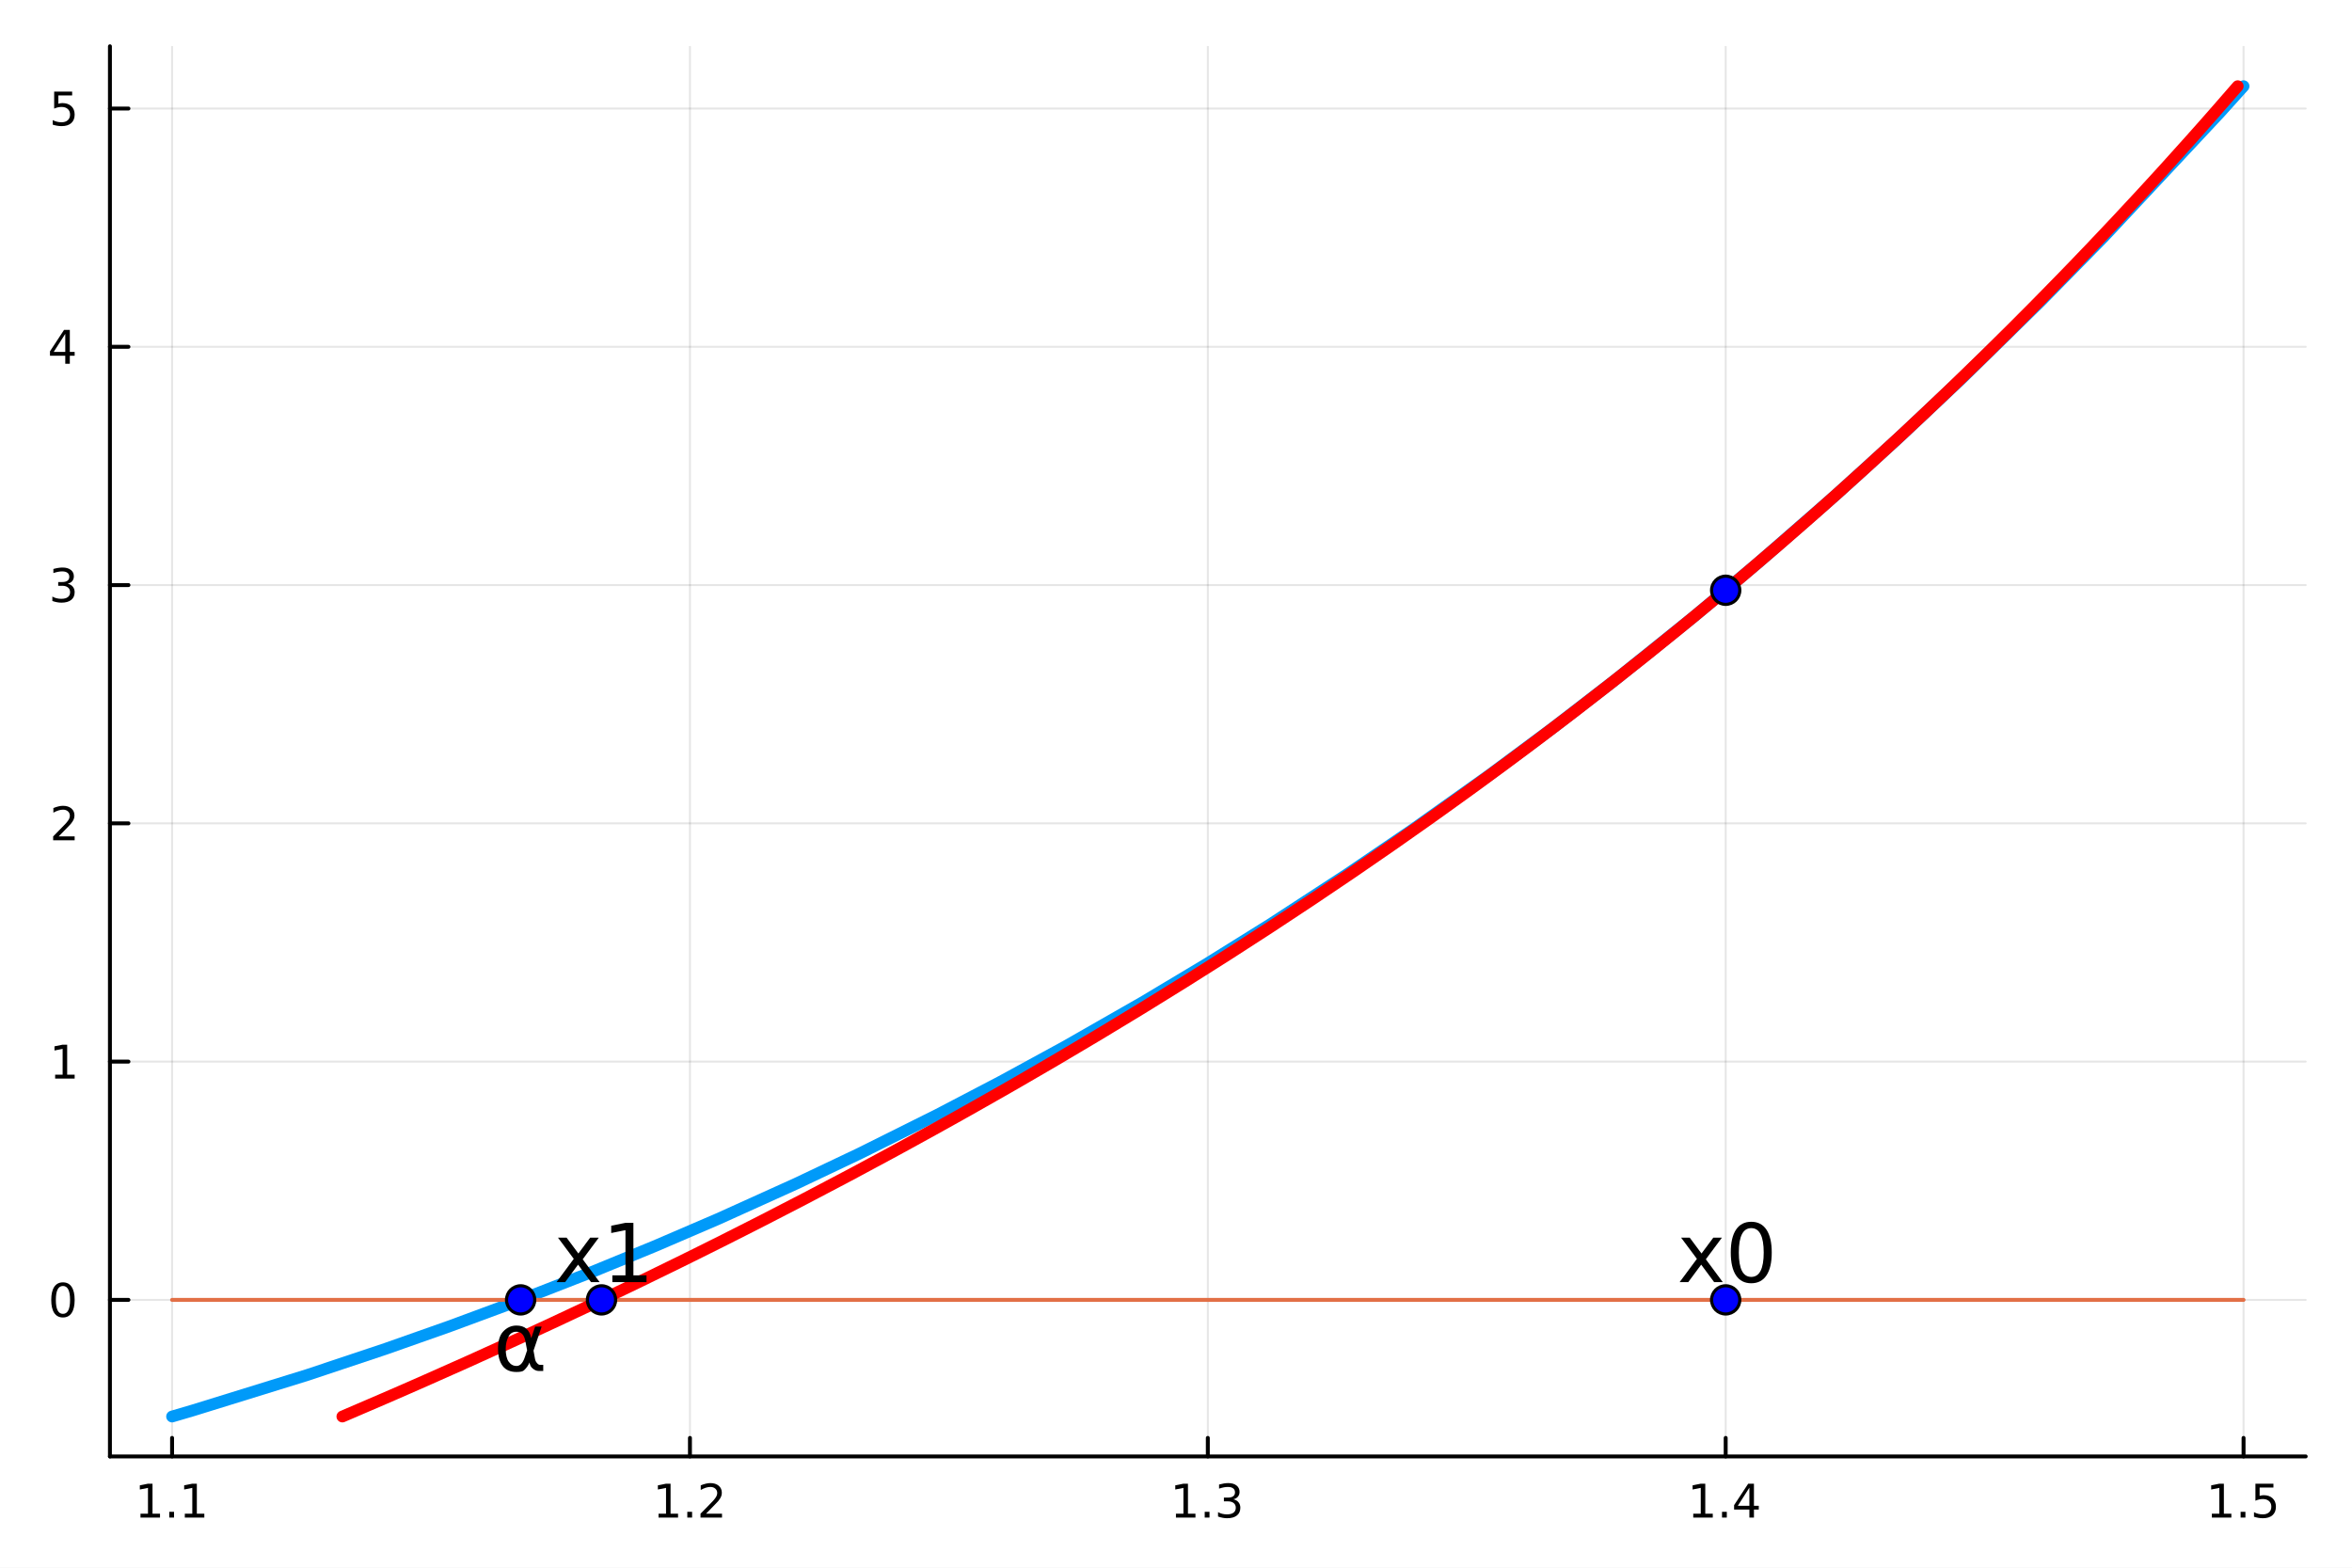
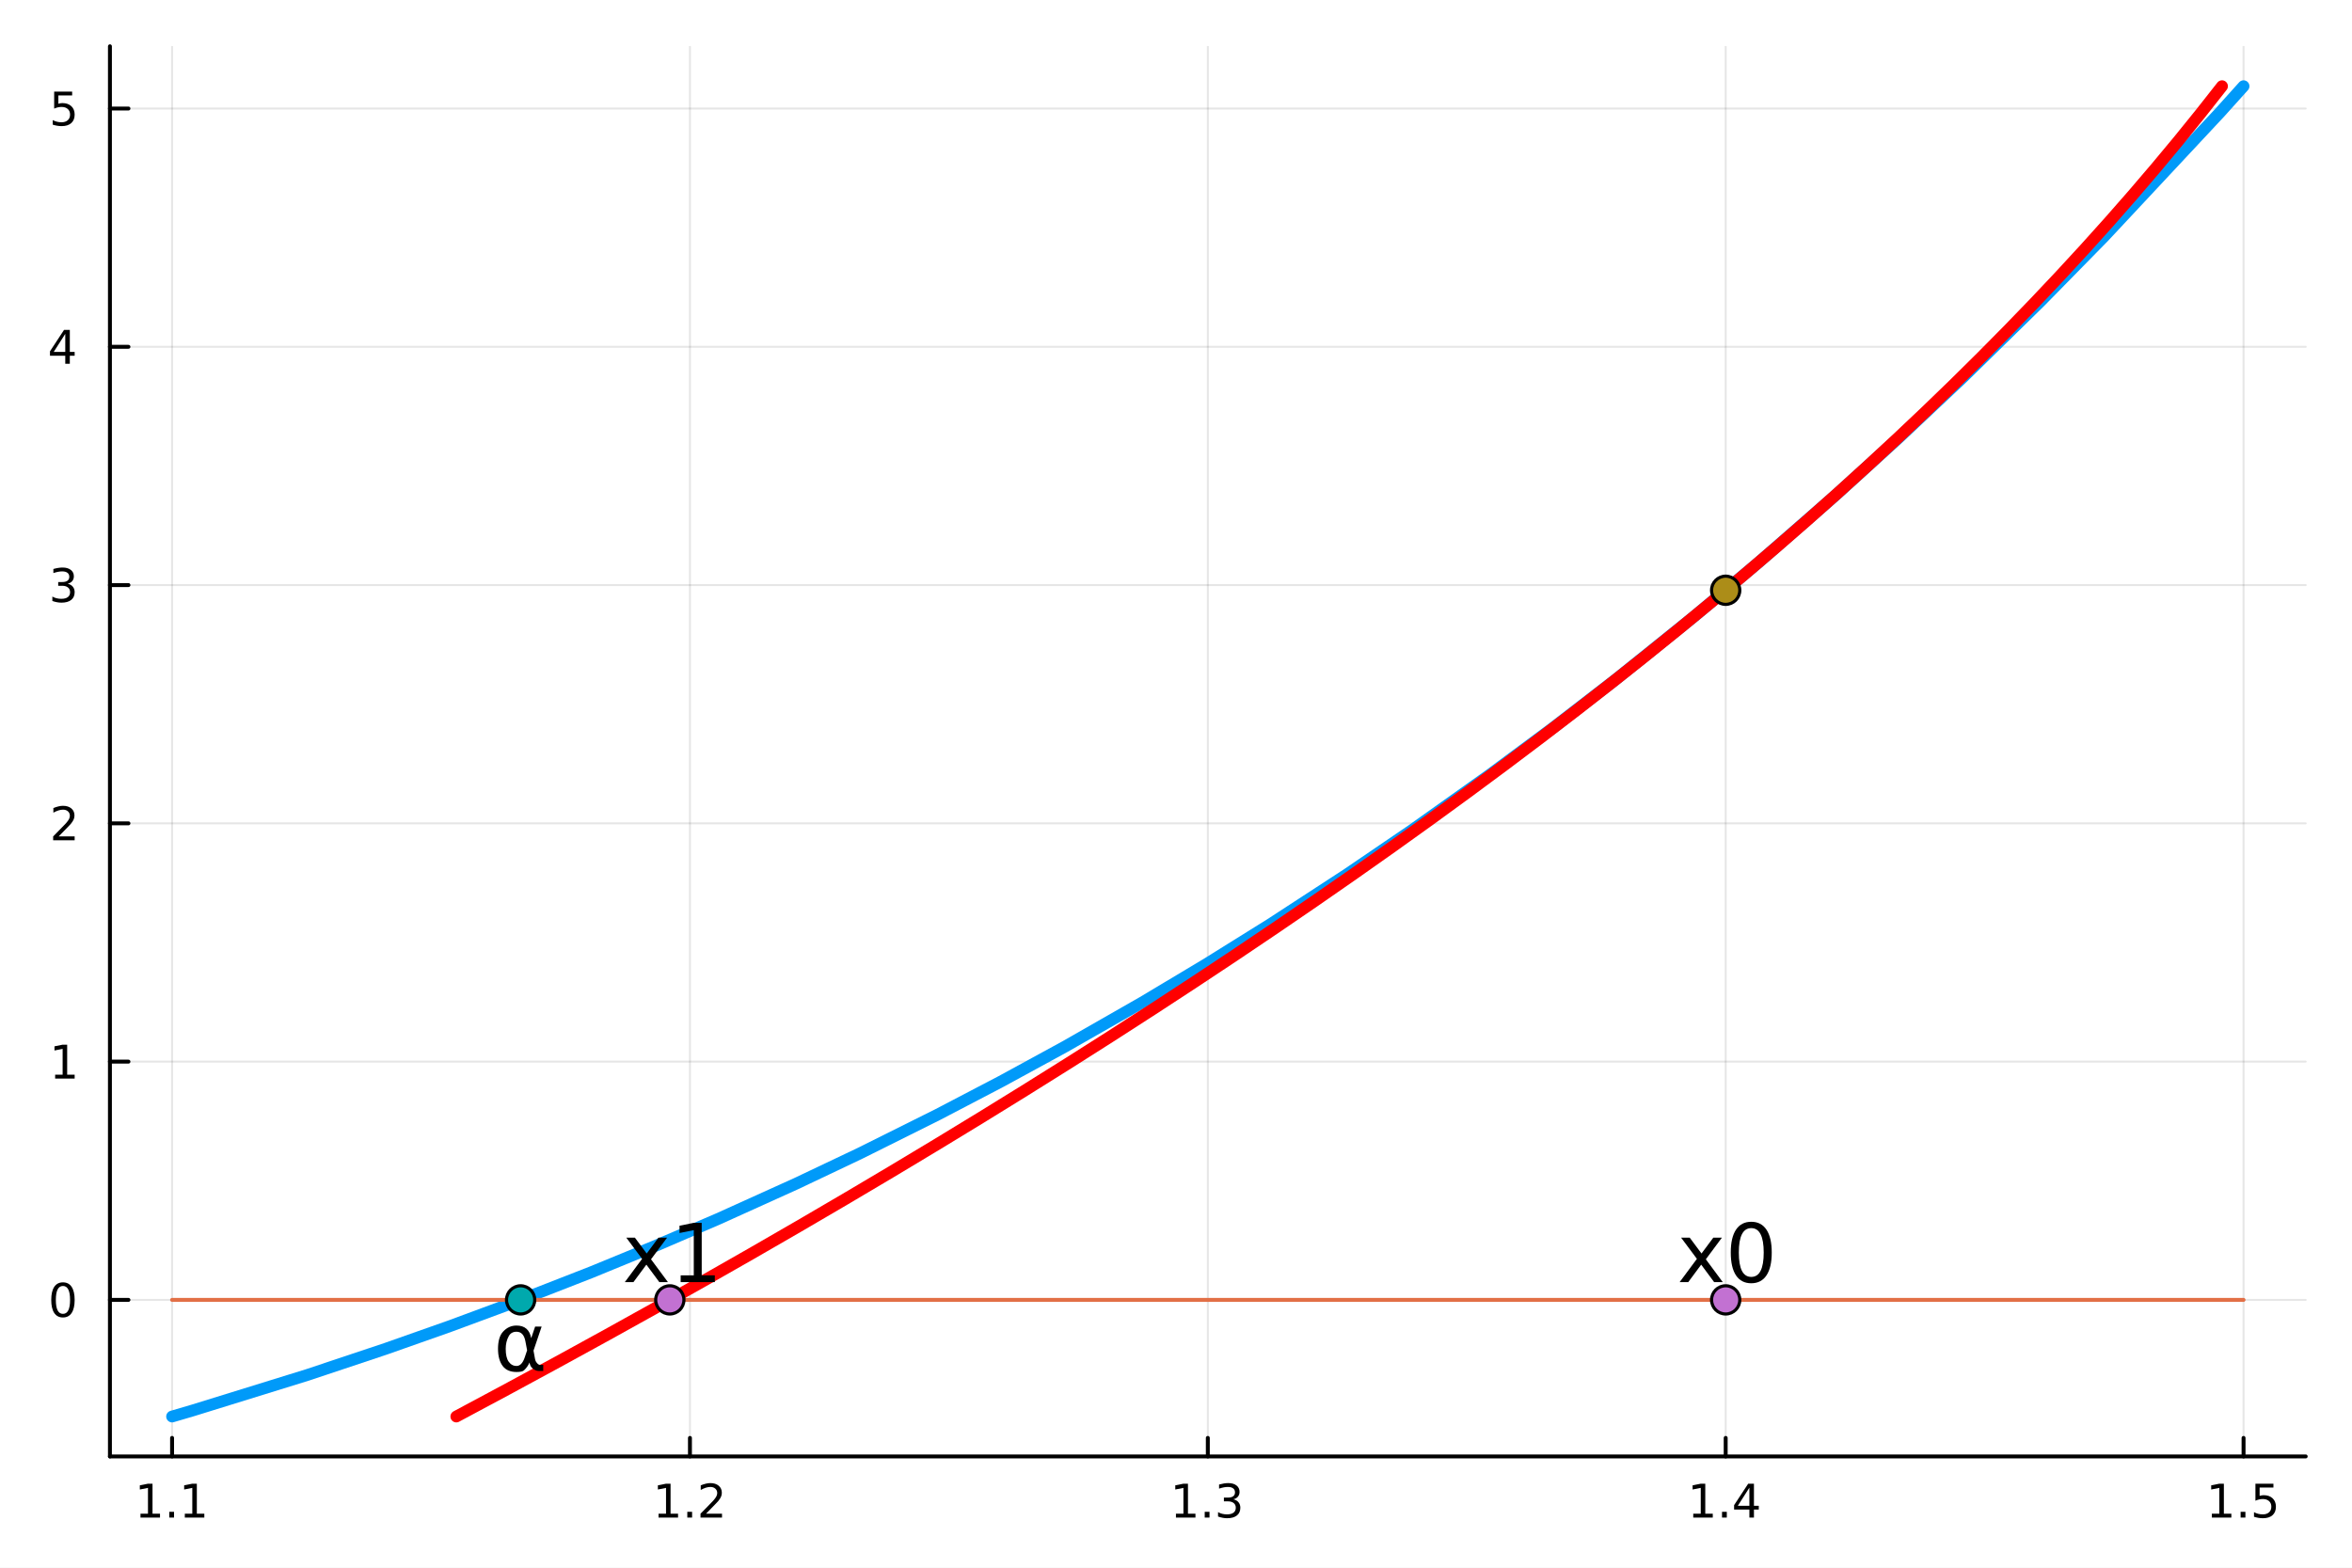
<svg xmlns="http://www.w3.org/2000/svg" width="600" height="400" viewBox="0 0 2400 1600">
  <defs>
    <clipPath id="clip190">
      <rect x="0" y="0" width="2400" height="1600" />
    </clipPath>
  </defs>
  <path clip-path="url(#clip190)" d="M0 1600 L2400 1600 L2400 0 L0 0  Z" fill="#ffffff" fill-rule="evenodd" fill-opacity="1" />
  <defs>
    <clipPath id="clip191">
      <rect x="112" y="47" width="2242" height="1440" />
    </clipPath>
  </defs>
  <path clip-path="url(#clip190)" d="M112.177 1486.45 L2352.76 1486.45 L2352.76 47.244 L112.177 47.244  Z" fill="#ffffff" fill-rule="evenodd" fill-opacity="1" />
  <polyline clip-path="url(#clip191)" style="stroke:#000000; stroke-linecap:round; stroke-linejoin:round; stroke-width:2; stroke-opacity:0.1; fill:none" points="175.59,1486.45 175.59,47.244 " />
  <polyline clip-path="url(#clip191)" style="stroke:#000000; stroke-linecap:round; stroke-linejoin:round; stroke-width:2; stroke-opacity:0.1; fill:none" points="704.028,1486.45 704.028,47.244 " />
  <polyline clip-path="url(#clip191)" style="stroke:#000000; stroke-linecap:round; stroke-linejoin:round; stroke-width:2; stroke-opacity:0.1; fill:none" points="1232.47,1486.45 1232.47,47.244 " />
  <polyline clip-path="url(#clip191)" style="stroke:#000000; stroke-linecap:round; stroke-linejoin:round; stroke-width:2; stroke-opacity:0.1; fill:none" points="1760.9,1486.45 1760.9,47.244 " />
  <polyline clip-path="url(#clip191)" style="stroke:#000000; stroke-linecap:round; stroke-linejoin:round; stroke-width:2; stroke-opacity:0.1; fill:none" points="2289.34,1486.45 2289.34,47.244 " />
  <polyline clip-path="url(#clip191)" style="stroke:#000000; stroke-linecap:round; stroke-linejoin:round; stroke-width:2; stroke-opacity:0.1; fill:none" points="112.177,1326.68 2352.76,1326.68 " />
  <polyline clip-path="url(#clip191)" style="stroke:#000000; stroke-linecap:round; stroke-linejoin:round; stroke-width:2; stroke-opacity:0.1; fill:none" points="112.177,1083.5 2352.76,1083.5 " />
  <polyline clip-path="url(#clip191)" style="stroke:#000000; stroke-linecap:round; stroke-linejoin:round; stroke-width:2; stroke-opacity:0.1; fill:none" points="112.177,840.318 2352.76,840.318 " />
  <polyline clip-path="url(#clip191)" style="stroke:#000000; stroke-linecap:round; stroke-linejoin:round; stroke-width:2; stroke-opacity:0.1; fill:none" points="112.177,597.137 2352.76,597.137 " />
  <polyline clip-path="url(#clip191)" style="stroke:#000000; stroke-linecap:round; stroke-linejoin:round; stroke-width:2; stroke-opacity:0.1; fill:none" points="112.177,353.956 2352.76,353.956 " />
  <polyline clip-path="url(#clip191)" style="stroke:#000000; stroke-linecap:round; stroke-linejoin:round; stroke-width:2; stroke-opacity:0.1; fill:none" points="112.177,110.775 2352.76,110.775 " />
  <polyline clip-path="url(#clip190)" style="stroke:#000000; stroke-linecap:round; stroke-linejoin:round; stroke-width:4; stroke-opacity:1; fill:none" points="112.177,1486.45 2352.76,1486.45 " />
  <polyline clip-path="url(#clip190)" style="stroke:#000000; stroke-linecap:round; stroke-linejoin:round; stroke-width:4; stroke-opacity:1; fill:none" points="175.59,1486.45 175.59,1467.55 " />
  <polyline clip-path="url(#clip190)" style="stroke:#000000; stroke-linecap:round; stroke-linejoin:round; stroke-width:4; stroke-opacity:1; fill:none" points="704.028,1486.45 704.028,1467.55 " />
  <polyline clip-path="url(#clip190)" style="stroke:#000000; stroke-linecap:round; stroke-linejoin:round; stroke-width:4; stroke-opacity:1; fill:none" points="1232.47,1486.45 1232.47,1467.55 " />
  <polyline clip-path="url(#clip190)" style="stroke:#000000; stroke-linecap:round; stroke-linejoin:round; stroke-width:4; stroke-opacity:1; fill:none" points="1760.9,1486.45 1760.9,1467.55 " />
  <polyline clip-path="url(#clip190)" style="stroke:#000000; stroke-linecap:round; stroke-linejoin:round; stroke-width:4; stroke-opacity:1; fill:none" points="2289.34,1486.45 2289.34,1467.55 " />
  <path clip-path="url(#clip190)" d="M143.356 1544.91 L150.995 1544.91 L150.995 1518.55 L142.685 1520.21 L142.685 1515.95 L150.949 1514.29 L155.625 1514.29 L155.625 1544.91 L163.263 1544.91 L163.263 1548.85 L143.356 1548.85 L143.356 1544.91 Z" fill="#000000" fill-rule="nonzero" fill-opacity="1" />
  <path clip-path="url(#clip190)" d="M172.708 1542.97 L177.592 1542.97 L177.592 1548.85 L172.708 1548.85 L172.708 1542.97 Z" fill="#000000" fill-rule="nonzero" fill-opacity="1" />
  <path clip-path="url(#clip190)" d="M188.587 1544.91 L196.226 1544.91 L196.226 1518.55 L187.916 1520.21 L187.916 1515.95 L196.18 1514.29 L200.856 1514.29 L200.856 1544.91 L208.495 1544.91 L208.495 1548.85 L188.587 1548.85 L188.587 1544.91 Z" fill="#000000" fill-rule="nonzero" fill-opacity="1" />
  <path clip-path="url(#clip190)" d="M671.98 1544.91 L679.619 1544.91 L679.619 1518.55 L671.308 1520.21 L671.308 1515.95 L679.572 1514.29 L684.248 1514.29 L684.248 1544.91 L691.887 1544.91 L691.887 1548.85 L671.98 1548.85 L671.98 1544.91 Z" fill="#000000" fill-rule="nonzero" fill-opacity="1" />
  <path clip-path="url(#clip190)" d="M701.331 1542.97 L706.216 1542.97 L706.216 1548.85 L701.331 1548.85 L701.331 1542.97 Z" fill="#000000" fill-rule="nonzero" fill-opacity="1" />
  <path clip-path="url(#clip190)" d="M720.429 1544.91 L736.748 1544.91 L736.748 1548.85 L714.804 1548.85 L714.804 1544.91 Q717.466 1542.16 722.049 1537.53 Q726.655 1532.88 727.836 1531.53 Q730.081 1529.01 730.961 1527.27 Q731.864 1525.51 731.864 1523.82 Q731.864 1521.07 729.919 1519.33 Q727.998 1517.6 724.896 1517.6 Q722.697 1517.6 720.243 1518.36 Q717.813 1519.13 715.035 1520.68 L715.035 1515.95 Q717.859 1514.82 720.313 1514.24 Q722.766 1513.66 724.804 1513.66 Q730.174 1513.66 733.368 1516.35 Q736.563 1519.03 736.563 1523.52 Q736.563 1525.65 735.753 1527.57 Q734.965 1529.47 732.859 1532.07 Q732.28 1532.74 729.178 1535.95 Q726.077 1539.15 720.429 1544.91 Z" fill="#000000" fill-rule="nonzero" fill-opacity="1" />
  <path clip-path="url(#clip190)" d="M1199.94 1544.91 L1207.58 1544.91 L1207.58 1518.55 L1199.27 1520.21 L1199.27 1515.95 L1207.54 1514.29 L1212.21 1514.29 L1212.21 1544.91 L1219.85 1544.91 L1219.85 1548.85 L1199.94 1548.85 L1199.94 1544.91 Z" fill="#000000" fill-rule="nonzero" fill-opacity="1" />
  <path clip-path="url(#clip190)" d="M1229.3 1542.97 L1234.18 1542.97 L1234.18 1548.85 L1229.3 1548.85 L1229.3 1542.97 Z" fill="#000000" fill-rule="nonzero" fill-opacity="1" />
  <path clip-path="url(#clip190)" d="M1258.53 1530.21 Q1261.89 1530.93 1263.76 1533.2 Q1265.66 1535.47 1265.66 1538.8 Q1265.66 1543.92 1262.14 1546.72 Q1258.62 1549.52 1252.14 1549.52 Q1249.97 1549.52 1247.65 1549.08 Q1245.36 1548.66 1242.91 1547.81 L1242.91 1543.29 Q1244.85 1544.43 1247.17 1545.01 Q1249.48 1545.58 1252 1545.58 Q1256.4 1545.58 1258.69 1543.85 Q1261.01 1542.11 1261.01 1538.8 Q1261.01 1535.75 1258.86 1534.03 Q1256.73 1532.3 1252.91 1532.3 L1248.88 1532.3 L1248.88 1528.45 L1253.09 1528.45 Q1256.54 1528.45 1258.37 1527.09 Q1260.2 1525.7 1260.2 1523.11 Q1260.2 1520.45 1258.3 1519.03 Q1256.42 1517.6 1252.91 1517.6 Q1250.98 1517.6 1248.79 1518.01 Q1246.59 1518.43 1243.95 1519.31 L1243.95 1515.14 Q1246.61 1514.4 1248.92 1514.03 Q1251.26 1513.66 1253.32 1513.66 Q1258.65 1513.66 1261.75 1516.09 Q1264.85 1518.5 1264.85 1522.62 Q1264.85 1525.49 1263.21 1527.48 Q1261.56 1529.45 1258.53 1530.21 Z" fill="#000000" fill-rule="nonzero" fill-opacity="1" />
  <path clip-path="url(#clip190)" d="M1727.81 1544.91 L1735.45 1544.91 L1735.45 1518.55 L1727.14 1520.21 L1727.14 1515.95 L1735.41 1514.29 L1740.08 1514.29 L1740.08 1544.91 L1747.72 1544.91 L1747.72 1548.85 L1727.81 1548.85 L1727.81 1544.91 Z" fill="#000000" fill-rule="nonzero" fill-opacity="1" />
  <path clip-path="url(#clip190)" d="M1757.17 1542.97 L1762.05 1542.97 L1762.05 1548.85 L1757.17 1548.85 L1757.17 1542.97 Z" fill="#000000" fill-rule="nonzero" fill-opacity="1" />
  <path clip-path="url(#clip190)" d="M1785.08 1518.36 L1773.28 1536.81 L1785.08 1536.81 L1785.08 1518.36 M1783.86 1514.29 L1789.74 1514.29 L1789.74 1536.81 L1794.67 1536.81 L1794.67 1540.7 L1789.74 1540.7 L1789.74 1548.85 L1785.08 1548.85 L1785.08 1540.7 L1769.48 1540.7 L1769.48 1536.19 L1783.86 1514.29 Z" fill="#000000" fill-rule="nonzero" fill-opacity="1" />
  <path clip-path="url(#clip190)" d="M2256.99 1544.91 L2264.63 1544.91 L2264.63 1518.55 L2256.32 1520.21 L2256.32 1515.95 L2264.59 1514.29 L2269.26 1514.29 L2269.26 1544.91 L2276.9 1544.91 L2276.9 1548.85 L2256.99 1548.85 L2256.99 1544.91 Z" fill="#000000" fill-rule="nonzero" fill-opacity="1" />
  <path clip-path="url(#clip190)" d="M2286.35 1542.97 L2291.23 1542.97 L2291.23 1548.85 L2286.35 1548.85 L2286.35 1542.97 Z" fill="#000000" fill-rule="nonzero" fill-opacity="1" />
  <path clip-path="url(#clip190)" d="M2301.46 1514.29 L2319.82 1514.29 L2319.82 1518.22 L2305.74 1518.22 L2305.74 1526.7 Q2306.76 1526.35 2307.78 1526.19 Q2308.8 1526 2309.82 1526 Q2315.6 1526 2318.98 1529.17 Q2322.36 1532.34 2322.36 1537.76 Q2322.36 1543.34 2318.89 1546.44 Q2315.42 1549.52 2309.1 1549.52 Q2306.92 1549.52 2304.66 1549.15 Q2302.41 1548.78 2300 1548.04 L2300 1543.34 Q2302.09 1544.47 2304.31 1545.03 Q2306.53 1545.58 2309.01 1545.58 Q2313.01 1545.58 2315.35 1543.48 Q2317.69 1541.37 2317.69 1537.76 Q2317.69 1534.15 2315.35 1532.04 Q2313.01 1529.94 2309.01 1529.94 Q2307.13 1529.94 2305.26 1530.35 Q2303.41 1530.77 2301.46 1531.65 L2301.46 1514.29 Z" fill="#000000" fill-rule="nonzero" fill-opacity="1" />
  <polyline clip-path="url(#clip190)" style="stroke:#000000; stroke-linecap:round; stroke-linejoin:round; stroke-width:4; stroke-opacity:1; fill:none" points="112.177,1486.45 112.177,47.244 " />
  <polyline clip-path="url(#clip190)" style="stroke:#000000; stroke-linecap:round; stroke-linejoin:round; stroke-width:4; stroke-opacity:1; fill:none" points="112.177,1326.68 131.075,1326.68 " />
  <polyline clip-path="url(#clip190)" style="stroke:#000000; stroke-linecap:round; stroke-linejoin:round; stroke-width:4; stroke-opacity:1; fill:none" points="112.177,1083.5 131.075,1083.5 " />
  <polyline clip-path="url(#clip190)" style="stroke:#000000; stroke-linecap:round; stroke-linejoin:round; stroke-width:4; stroke-opacity:1; fill:none" points="112.177,840.318 131.075,840.318 " />
  <polyline clip-path="url(#clip190)" style="stroke:#000000; stroke-linecap:round; stroke-linejoin:round; stroke-width:4; stroke-opacity:1; fill:none" points="112.177,597.137 131.075,597.137 " />
  <polyline clip-path="url(#clip190)" style="stroke:#000000; stroke-linecap:round; stroke-linejoin:round; stroke-width:4; stroke-opacity:1; fill:none" points="112.177,353.956 131.075,353.956 " />
  <polyline clip-path="url(#clip190)" style="stroke:#000000; stroke-linecap:round; stroke-linejoin:round; stroke-width:4; stroke-opacity:1; fill:none" points="112.177,110.775 131.075,110.775 " />
  <path clip-path="url(#clip190)" d="M64.233 1312.48 Q60.622 1312.48 58.793 1316.04 Q56.987 1319.59 56.987 1326.72 Q56.987 1333.82 58.793 1337.39 Q60.622 1340.93 64.233 1340.93 Q67.867 1340.93 69.673 1337.39 Q71.501 1333.82 71.501 1326.72 Q71.501 1319.59 69.673 1316.04 Q67.867 1312.48 64.233 1312.48 M64.233 1308.78 Q70.043 1308.78 73.099 1313.38 Q76.177 1317.97 76.177 1326.72 Q76.177 1335.44 73.099 1340.05 Q70.043 1344.63 64.233 1344.63 Q58.423 1344.63 55.344 1340.05 Q52.288 1335.44 52.288 1326.72 Q52.288 1317.97 55.344 1313.38 Q58.423 1308.78 64.233 1308.78 Z" fill="#000000" fill-rule="nonzero" fill-opacity="1" />
  <path clip-path="url(#clip190)" d="M56.27 1096.84 L63.909 1096.84 L63.909 1070.48 L55.599 1072.15 L55.599 1067.89 L63.862 1066.22 L68.538 1066.22 L68.538 1096.84 L76.177 1096.84 L76.177 1100.78 L56.27 1100.78 L56.27 1096.84 Z" fill="#000000" fill-rule="nonzero" fill-opacity="1" />
  <path clip-path="url(#clip190)" d="M59.858 853.663 L76.177 853.663 L76.177 857.598 L54.233 857.598 L54.233 853.663 Q56.895 850.909 61.478 846.279 Q66.085 841.626 67.265 840.284 Q69.51 837.76 70.39 836.024 Q71.293 834.265 71.293 832.575 Q71.293 829.821 69.349 828.085 Q67.427 826.349 64.325 826.349 Q62.126 826.349 59.673 827.112 Q57.242 827.876 54.464 829.427 L54.464 824.705 Q57.288 823.571 59.742 822.992 Q62.196 822.413 64.233 822.413 Q69.603 822.413 72.798 825.099 Q75.992 827.784 75.992 832.274 Q75.992 834.404 75.182 836.325 Q74.395 838.223 72.288 840.816 Q71.71 841.487 68.608 844.705 Q65.506 847.899 59.858 853.663 Z" fill="#000000" fill-rule="nonzero" fill-opacity="1" />
  <path clip-path="url(#clip190)" d="M69.048 595.783 Q72.404 596.5 74.279 598.769 Q76.177 601.038 76.177 604.371 Q76.177 609.487 72.659 612.287 Q69.14 615.088 62.659 615.088 Q60.483 615.088 58.168 614.649 Q55.876 614.232 53.423 613.375 L53.423 608.862 Q55.367 609.996 57.682 610.574 Q59.997 611.153 62.52 611.153 Q66.918 611.153 69.21 609.417 Q71.524 607.681 71.524 604.371 Q71.524 601.315 69.372 599.602 Q67.242 597.866 63.423 597.866 L59.395 597.866 L59.395 594.024 L63.608 594.024 Q67.057 594.024 68.885 592.658 Q70.714 591.269 70.714 588.676 Q70.714 586.014 68.816 584.602 Q66.941 583.167 63.423 583.167 Q61.501 583.167 59.302 583.584 Q57.103 584.001 54.464 584.88 L54.464 580.714 Q57.126 579.973 59.441 579.602 Q61.779 579.232 63.839 579.232 Q69.163 579.232 72.265 581.663 Q75.367 584.07 75.367 588.19 Q75.367 591.061 73.724 593.051 Q72.08 595.019 69.048 595.783 Z" fill="#000000" fill-rule="nonzero" fill-opacity="1" />
  <path clip-path="url(#clip190)" d="M66.594 340.75 L54.788 359.199 L66.594 359.199 L66.594 340.75 M65.367 336.676 L71.247 336.676 L71.247 359.199 L76.177 359.199 L76.177 363.088 L71.247 363.088 L71.247 371.236 L66.594 371.236 L66.594 363.088 L50.992 363.088 L50.992 358.574 L65.367 336.676 Z" fill="#000000" fill-rule="nonzero" fill-opacity="1" />
  <path clip-path="url(#clip190)" d="M55.275 93.495 L73.631 93.495 L73.631 97.43 L59.557 97.43 L59.557 105.902 Q60.575 105.555 61.594 105.393 Q62.612 105.207 63.631 105.207 Q69.418 105.207 72.798 108.379 Q76.177 111.55 76.177 116.967 Q76.177 122.545 72.705 125.647 Q69.233 128.726 62.913 128.726 Q60.737 128.726 58.469 128.355 Q56.224 127.985 53.816 127.244 L53.816 122.545 Q55.9 123.68 58.122 124.235 Q60.344 124.791 62.821 124.791 Q66.825 124.791 69.163 122.684 Q71.501 120.578 71.501 116.967 Q71.501 113.356 69.163 111.249 Q66.825 109.143 62.821 109.143 Q60.946 109.143 59.071 109.559 Q57.219 109.976 55.275 110.856 L55.275 93.495 Z" fill="#000000" fill-rule="nonzero" fill-opacity="1" />
  <polyline clip-path="url(#clip191)" style="stroke:#009af9; stroke-linecap:round; stroke-linejoin:round; stroke-width:12; stroke-opacity:1; fill:none" points="175.59,1445.72 196.531,1439.57 313.728,1403.27 393.75,1376.53 458.633,1353.64 523.805,1329.51 603.071,1298.58 668.04,1271.89 733.056,1243.93 812.369,1208.06 877.387,1177.18 956.617,1137.68 1021.56,1103.73 1086.67,1068.21 1165.95,1022.9 1230.94,984.015 1295.9,943.54 1375.23,891.853 1440.26,847.572 1519.51,791.217 1584.47,743.002 1649.52,692.837 1728.82,629.064 1793.83,574.579 1873.05,505.41 1937.98,446.384 2003.13,384.982 2082.4,307.25 2146.97,241.418 2265.19,114.824 2289.34,87.976 " />
  <polyline clip-path="url(#clip191)" style="stroke:#e26f46; stroke-linecap:round; stroke-linejoin:round; stroke-width:4; stroke-opacity:1; fill:none" points="175.59,1326.68 196.531,1326.68 313.728,1326.68 393.75,1326.68 458.633,1326.68 523.805,1326.68 603.071,1326.68 668.04,1326.68 733.056,1326.68 812.369,1326.68 877.387,1326.68 956.617,1326.68 1021.56,1326.68 1086.67,1326.68 1165.95,1326.68 1230.94,1326.68 1295.9,1326.68 1375.23,1326.68 1440.26,1326.68 1519.51,1326.68 1584.47,1326.68 1649.52,1326.68 1728.82,1326.68 1793.83,1326.68 1873.05,1326.68 1937.98,1326.68 2003.13,1326.68 2082.4,1326.68 2146.97,1326.68 2265.19,1326.68 2289.34,1326.68 " />
-   <polyline clip-path="url(#clip191)" style="stroke:#ff0000; stroke-linecap:round; stroke-linejoin:round; stroke-width:12; stroke-opacity:1; fill:none" points="349.352,1445.72 391.279,1427.7 413.555,1418.01 434.417,1408.84 476.103,1390.3 477.555,1389.65 520.692,1370.1 537.06,1362.59 563.83,1350.19 596.485,1334.88 606.968,1329.92 650.106,1309.27 654.436,1307.17 693.244,1288.22 710.966,1279.46 736.382,1266.78 766.128,1251.75 779.519,1244.92 819.97,1224.04 822.657,1222.64 865.795,1199.93 872.539,1196.33 908.933,1176.76 923.88,1168.63 952.071,1153.13 974.035,1140.92 995.208,1129.02 1023.04,1113.21 1038.35,1104.43 1070.95,1085.5 1081.48,1079.32 1117.78,1057.79 1124.62,1053.69 1163.58,1030.08 1167.76,1027.52 1208.38,1002.37 1210.9,1000.8 1252.22,974.663 1254.04,973.501 1295.11,946.954 1297.17,945.609 1337.1,919.245 1340.31,917.104 1378.22,891.536 1383.45,887.967 1418.48,863.827 1426.59,858.174 1457.91,836.118 1469.72,827.705 1496.55,808.409 1512.86,796.536 1534.4,780.7 1556,764.642 1571.51,752.992 1599.14,731.997 1607.89,725.283 1642.28,698.576 1643.55,697.574 1678.53,669.865 1685.41,664.351 1712.84,642.156 1728.55,629.29 1746.5,614.447 1771.69,593.364 1779.53,586.738 1811.95,559.029 1814.83,556.541 1843.76,531.32 1857.97,518.786 1875,503.611 1901.1,480.063 1905.67,475.902 1935.8,448.193 1944.24,440.335 1965.38,420.484 1987.38,399.561 1994.45,392.775 2023.01,365.066 2030.52,357.701 2051.07,337.357 2073.65,314.711 2078.66,309.648 2105.77,281.939 2116.79,270.543 2132.43,254.23 2158.64,226.521 2159.93,225.148 2184.42,198.812 2203.07,178.476 2209.77,171.103 2234.71,143.394 2246.21,130.471 2259.25,115.685 2283.39,87.976 " />
-   <circle clip-path="url(#clip191)" cx="1760.9" cy="1326.68" r="14.4" fill="#0000ff" fill-rule="evenodd" fill-opacity="1" stroke="#000000" stroke-opacity="1" stroke-width="3.2" />
-   <circle clip-path="url(#clip191)" cx="613.784" cy="1326.68" r="14.4" fill="#0000ff" fill-rule="evenodd" fill-opacity="1" stroke="#000000" stroke-opacity="1" stroke-width="3.2" />
-   <circle clip-path="url(#clip191)" cx="1760.9" cy="602.429" r="14.4" fill="#0000ff" fill-rule="evenodd" fill-opacity="1" stroke="#000000" stroke-opacity="1" stroke-width="3.2" />
-   <circle clip-path="url(#clip191)" cx="531.25" cy="1326.68" r="14.4" fill="#0000ff" fill-rule="evenodd" fill-opacity="1" stroke="#000000" stroke-opacity="1" stroke-width="3.2" />
+   <polyline clip-path="url(#clip191)" style="stroke:#ff0000; stroke-linecap:round; stroke-linejoin:round; stroke-width:12; stroke-opacity:1; fill:none" points="465.633,1445.72 477.555,1439.33 517.373,1418.01 520.692,1416.21 563.83,1392.82 568.489,1390.3 606.968,1369.18 618.981,1362.59 650.106,1345.29 668.85,1334.88 693.244,1321.15 718.095,1307.17 736.382,1296.75 766.716,1279.46 779.519,1272.07 814.713,1251.75 822.657,1247.11 862.087,1224.04 865.795,1221.85 908.837,1196.33 908.933,1196.28 952.071,1170.36 954.963,1168.63 995.208,1144.12 1000.47,1140.92 1038.35,1117.53 1045.34,1113.21 1081.48,1090.58 1089.6,1085.5 1124.62,1063.26 1133.23,1057.79 1167.76,1035.54 1176.24,1030.08 1210.9,1007.42 1218.62,1002.37 1254.04,978.875 1260.38,974.663 1297.17,949.881 1301.52,946.954 1340.31,920.422 1342.03,919.245 1381.92,891.536 1383.45,890.458 1421.19,863.827 1426.59,859.954 1459.83,836.118 1469.72,828.905 1497.84,808.409 1512.86,797.281 1535.24,780.7 1556,765.055 1572.01,752.992 1599.14,732.195 1608.16,725.283 1642.28,698.667 1643.68,697.574 1678.58,669.865 1685.41,664.337 1712.85,642.156 1728.55,629.228 1746.5,614.447 1771.69,593.317 1779.53,586.738 1811.94,559.029 1814.83,556.507 1843.72,531.32 1857.97,518.647 1874.87,503.611 1901.1,479.806 1905.4,475.902 1935.31,448.193 1944.24,439.747 1964.6,420.484 1987.38,398.462 1993.26,392.775 2021.3,365.066 2030.52,355.749 2048.71,337.357 2073.65,311.56 2075.5,309.648 2101.67,281.939 2116.79,265.535 2127.21,254.23 2152.13,226.521 2159.93,217.628 2176.43,198.812 2200.1,171.103 2203.07,167.534 2223.15,143.394 2245.57,115.685 2246.21,114.879 2267.37,87.976 " />
+   <circle clip-path="url(#clip191)" cx="1760.9" cy="1326.68" r="14.4" fill="#c271d2" fill-rule="evenodd" fill-opacity="1" stroke="#000000" stroke-opacity="1" stroke-width="3.2" />
+   <circle clip-path="url(#clip191)" cx="683.486" cy="1326.68" r="14.4" fill="#c271d2" fill-rule="evenodd" fill-opacity="1" stroke="#000000" stroke-opacity="1" stroke-width="3.2" />
+   <circle clip-path="url(#clip191)" cx="1760.9" cy="602.429" r="14.4" fill="#ac8d18" fill-rule="evenodd" fill-opacity="1" stroke="#000000" stroke-opacity="1" stroke-width="3.2" />
+   <circle clip-path="url(#clip191)" cx="531.25" cy="1326.68" r="14.4" fill="#00a9ad" fill-rule="evenodd" fill-opacity="1" stroke="#000000" stroke-opacity="1" stroke-width="3.2" />
  <path clip-path="url(#clip190)" d="M1757.06 1263.17 L1740.65 1285.24 L1757.91 1308.54 L1749.12 1308.54 L1735.91 1290.71 L1722.7 1308.54 L1713.91 1308.54 L1731.54 1284.8 L1715.41 1263.17 L1724.2 1263.17 L1736.23 1279.33 L1748.27 1263.17 L1757.06 1263.17 Z" fill="#000000" fill-rule="nonzero" fill-opacity="1" />
  <path clip-path="url(#clip190)" d="M1786.99 1253.44 Q1780.67 1253.44 1777.47 1259.68 Q1774.31 1265.88 1774.31 1278.36 Q1774.31 1290.79 1777.47 1297.03 Q1780.67 1303.23 1786.99 1303.23 Q1793.35 1303.23 1796.51 1297.03 Q1799.71 1290.79 1799.71 1278.36 Q1799.71 1265.88 1796.51 1259.68 Q1793.35 1253.44 1786.99 1253.44 M1786.99 1246.96 Q1797.16 1246.96 1802.51 1255.02 Q1807.9 1263.05 1807.9 1278.36 Q1807.9 1293.63 1802.51 1301.69 Q1797.16 1309.71 1786.99 1309.71 Q1776.82 1309.71 1771.44 1301.69 Q1766.09 1293.63 1766.09 1278.36 Q1766.09 1263.05 1771.44 1255.02 Q1776.82 1246.96 1786.99 1246.96 Z" fill="#000000" fill-rule="nonzero" fill-opacity="1" />
-   <path clip-path="url(#clip190)" d="M611.009 1263.17 L594.603 1285.24 L611.859 1308.54 L603.069 1308.54 L589.863 1290.71 L576.657 1308.54 L567.867 1308.54 L585.488 1284.8 L569.366 1263.17 L578.156 1263.17 L590.187 1279.33 L602.218 1263.17 L611.009 1263.17 Z" fill="#000000" fill-rule="nonzero" fill-opacity="1" />
-   <path clip-path="url(#clip190)" d="M624.863 1301.65 L638.231 1301.65 L638.231 1255.51 L623.688 1258.43 L623.688 1250.97 L638.15 1248.06 L646.333 1248.06 L646.333 1301.65 L659.701 1301.65 L659.701 1308.54 L624.863 1308.54 L624.863 1301.65 Z" fill="#000000" fill-rule="nonzero" fill-opacity="1" />
+   <path clip-path="url(#clip190)" d="M680.711 1263.17 L664.305 1285.24 L681.562 1308.54 L672.771 1308.54 L659.566 1290.71 L646.36 1308.54 L637.569 1308.54 L655.191 1284.8 L639.068 1263.17 L647.858 1263.17 L659.89 1279.33 L671.921 1263.17 L680.711 1263.17 Z" fill="#000000" fill-rule="nonzero" fill-opacity="1" />
+   <path clip-path="url(#clip190)" d="M694.565 1301.65 L707.933 1301.65 L707.933 1255.51 L693.391 1258.43 L693.391 1250.97 L707.852 1248.06 L716.035 1248.06 L716.035 1301.65 L729.403 1301.65 L729.403 1308.54 L694.565 1308.54 L694.565 1301.65 Z" fill="#000000" fill-rule="nonzero" fill-opacity="1" />
  <path clip-path="url(#clip190)" d="M537.873 1378.15 L536.091 1368.79 Q534.268 1359.19 527.057 1359.19 Q521.629 1359.19 519.158 1363.65 Q516.039 1369.24 516.039 1376.61 Q516.039 1385.52 519.077 1389.78 Q522.156 1394.11 527.057 1394.11 Q532.485 1394.11 535.402 1385.48 L537.873 1378.15 M542.045 1365.76 L546.056 1353.89 L552.699 1353.89 L544.395 1378.48 L546.015 1387.35 Q546.38 1389.33 547.798 1390.99 Q549.459 1392.94 550.755 1392.94 L554.32 1392.94 L554.32 1399.26 L549.864 1399.26 Q546.056 1399.26 542.653 1395.85 Q540.992 1394.15 540.304 1390.59 Q538.44 1395.08 534.632 1398.61 Q532.85 1400.27 527.057 1400.27 Q517.538 1400.27 512.919 1394.11 Q508.18 1387.75 508.18 1376.61 Q508.18 1364.7 513.325 1359.11 Q519.036 1352.87 527.057 1352.87 Q539.655 1352.87 542.045 1365.76 Z" fill="#000000" fill-rule="nonzero" fill-opacity="1" />
</svg>
